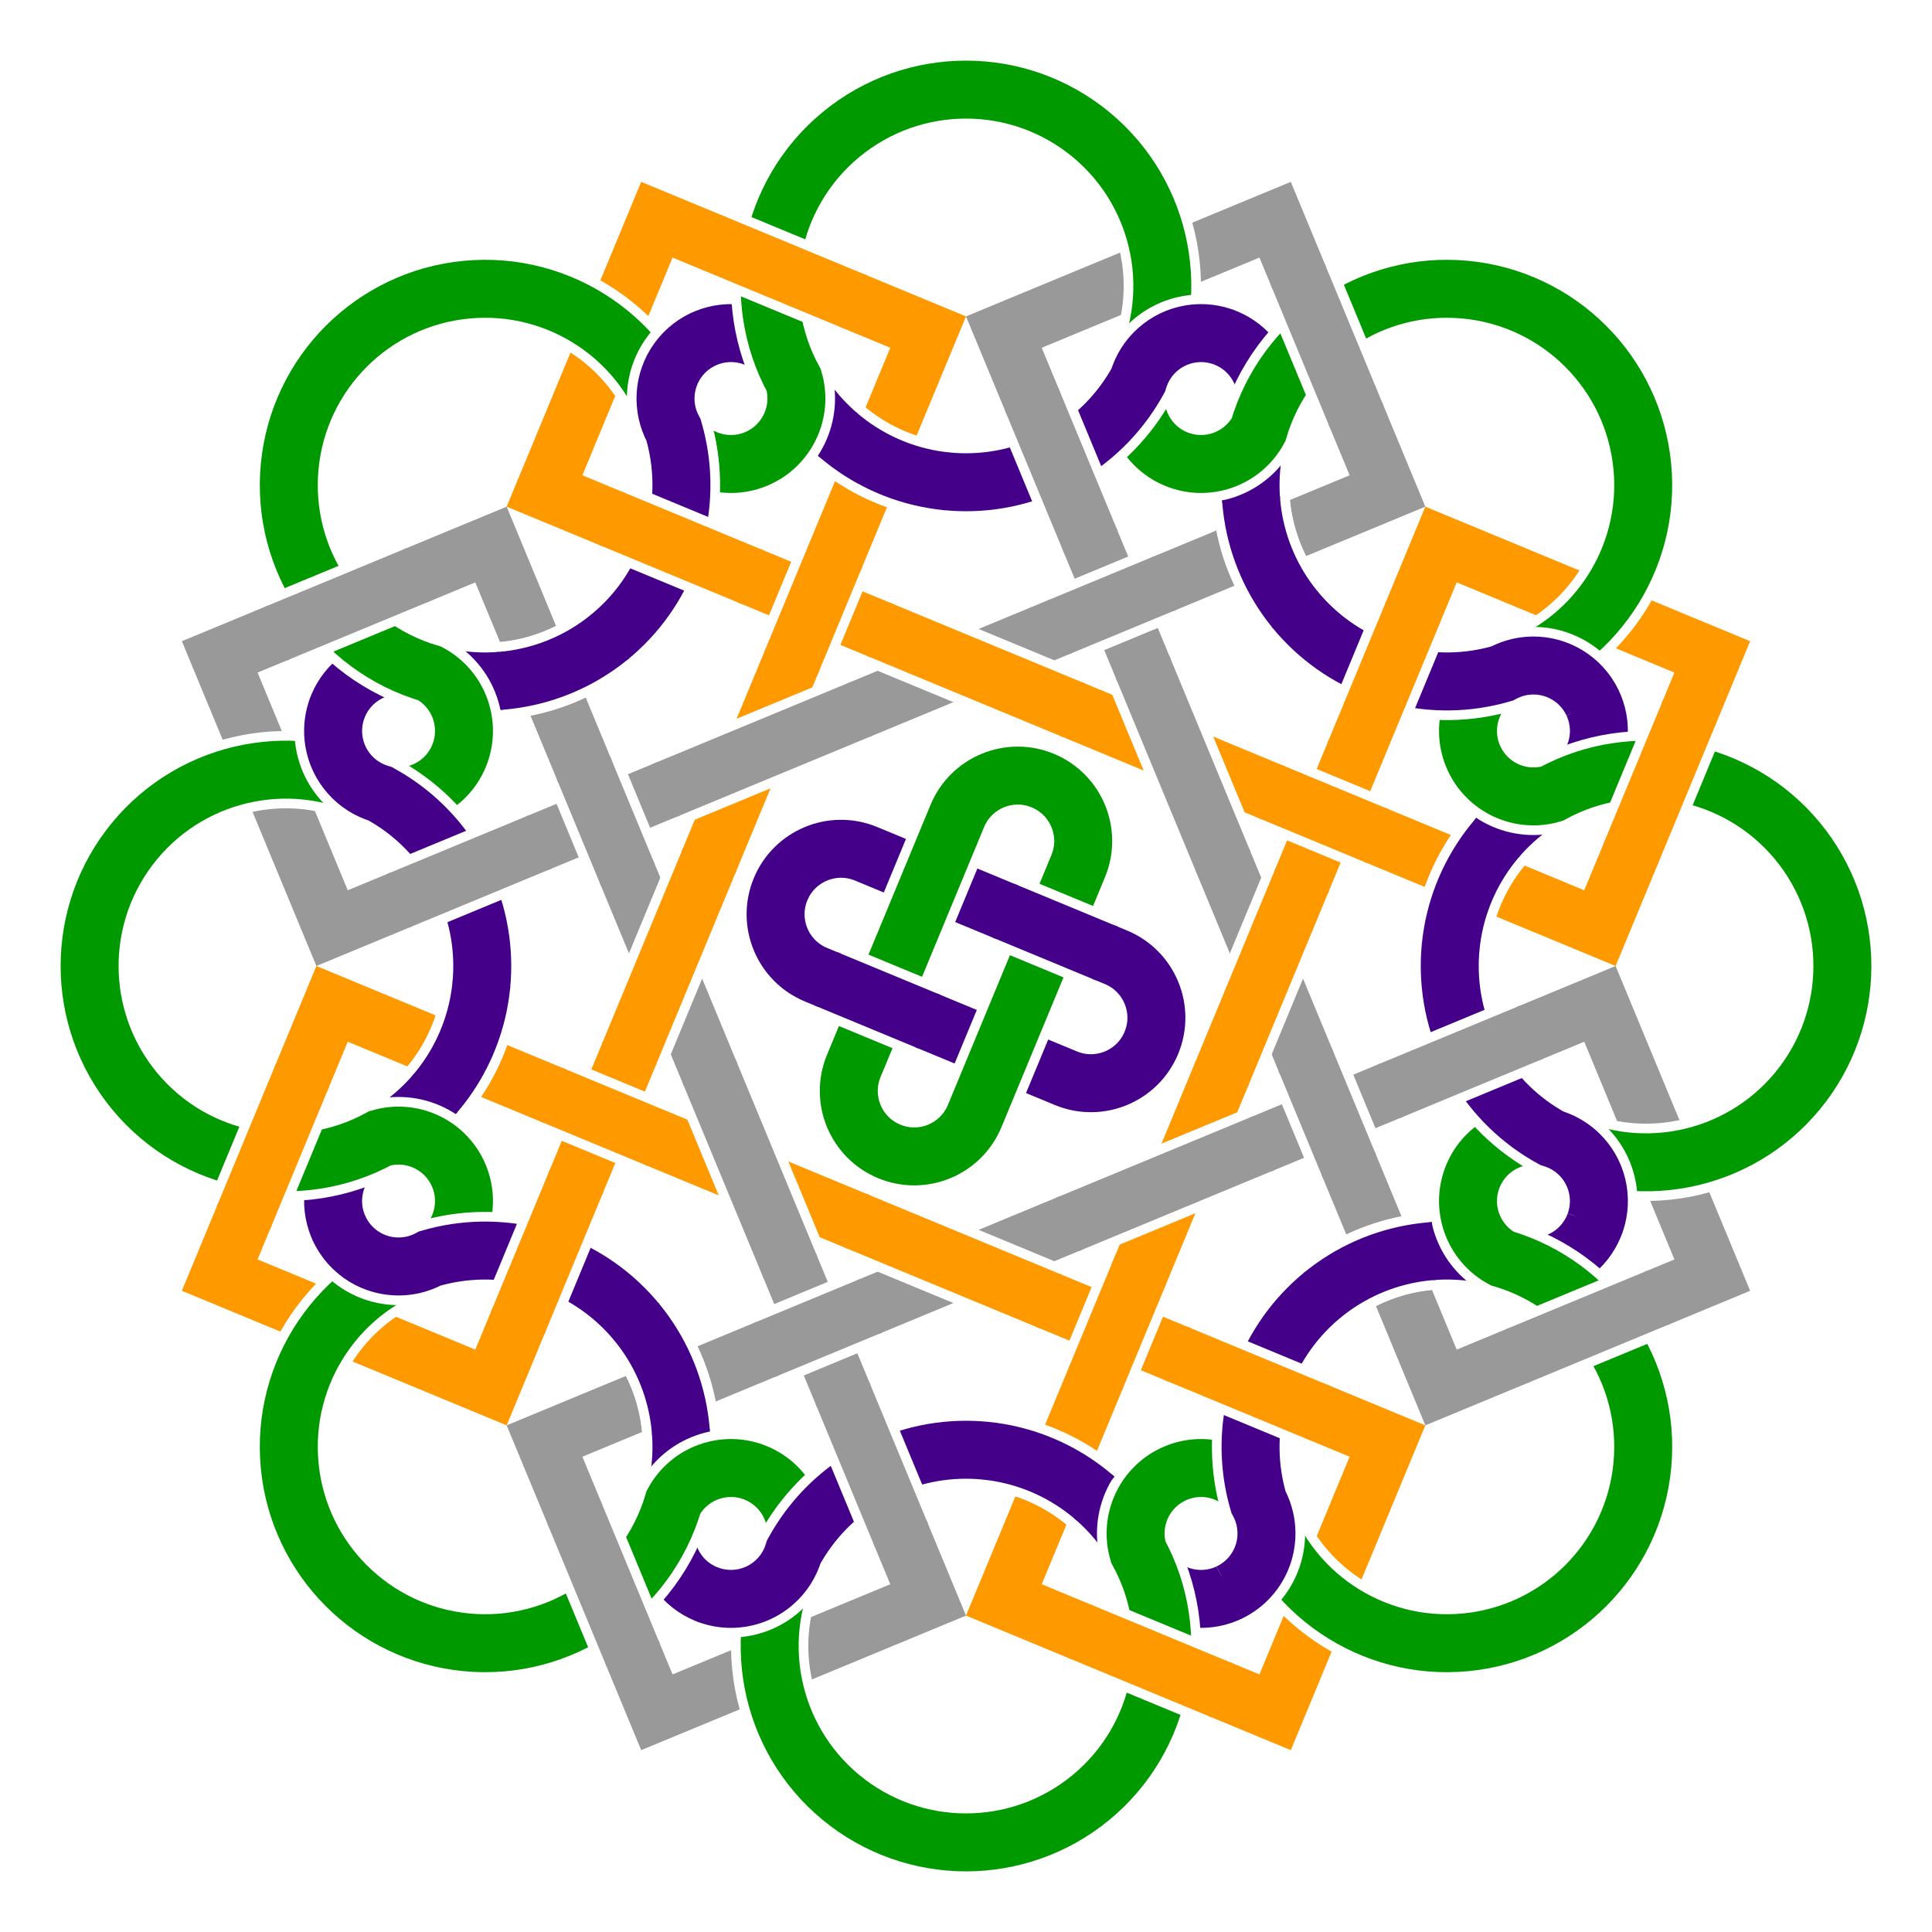
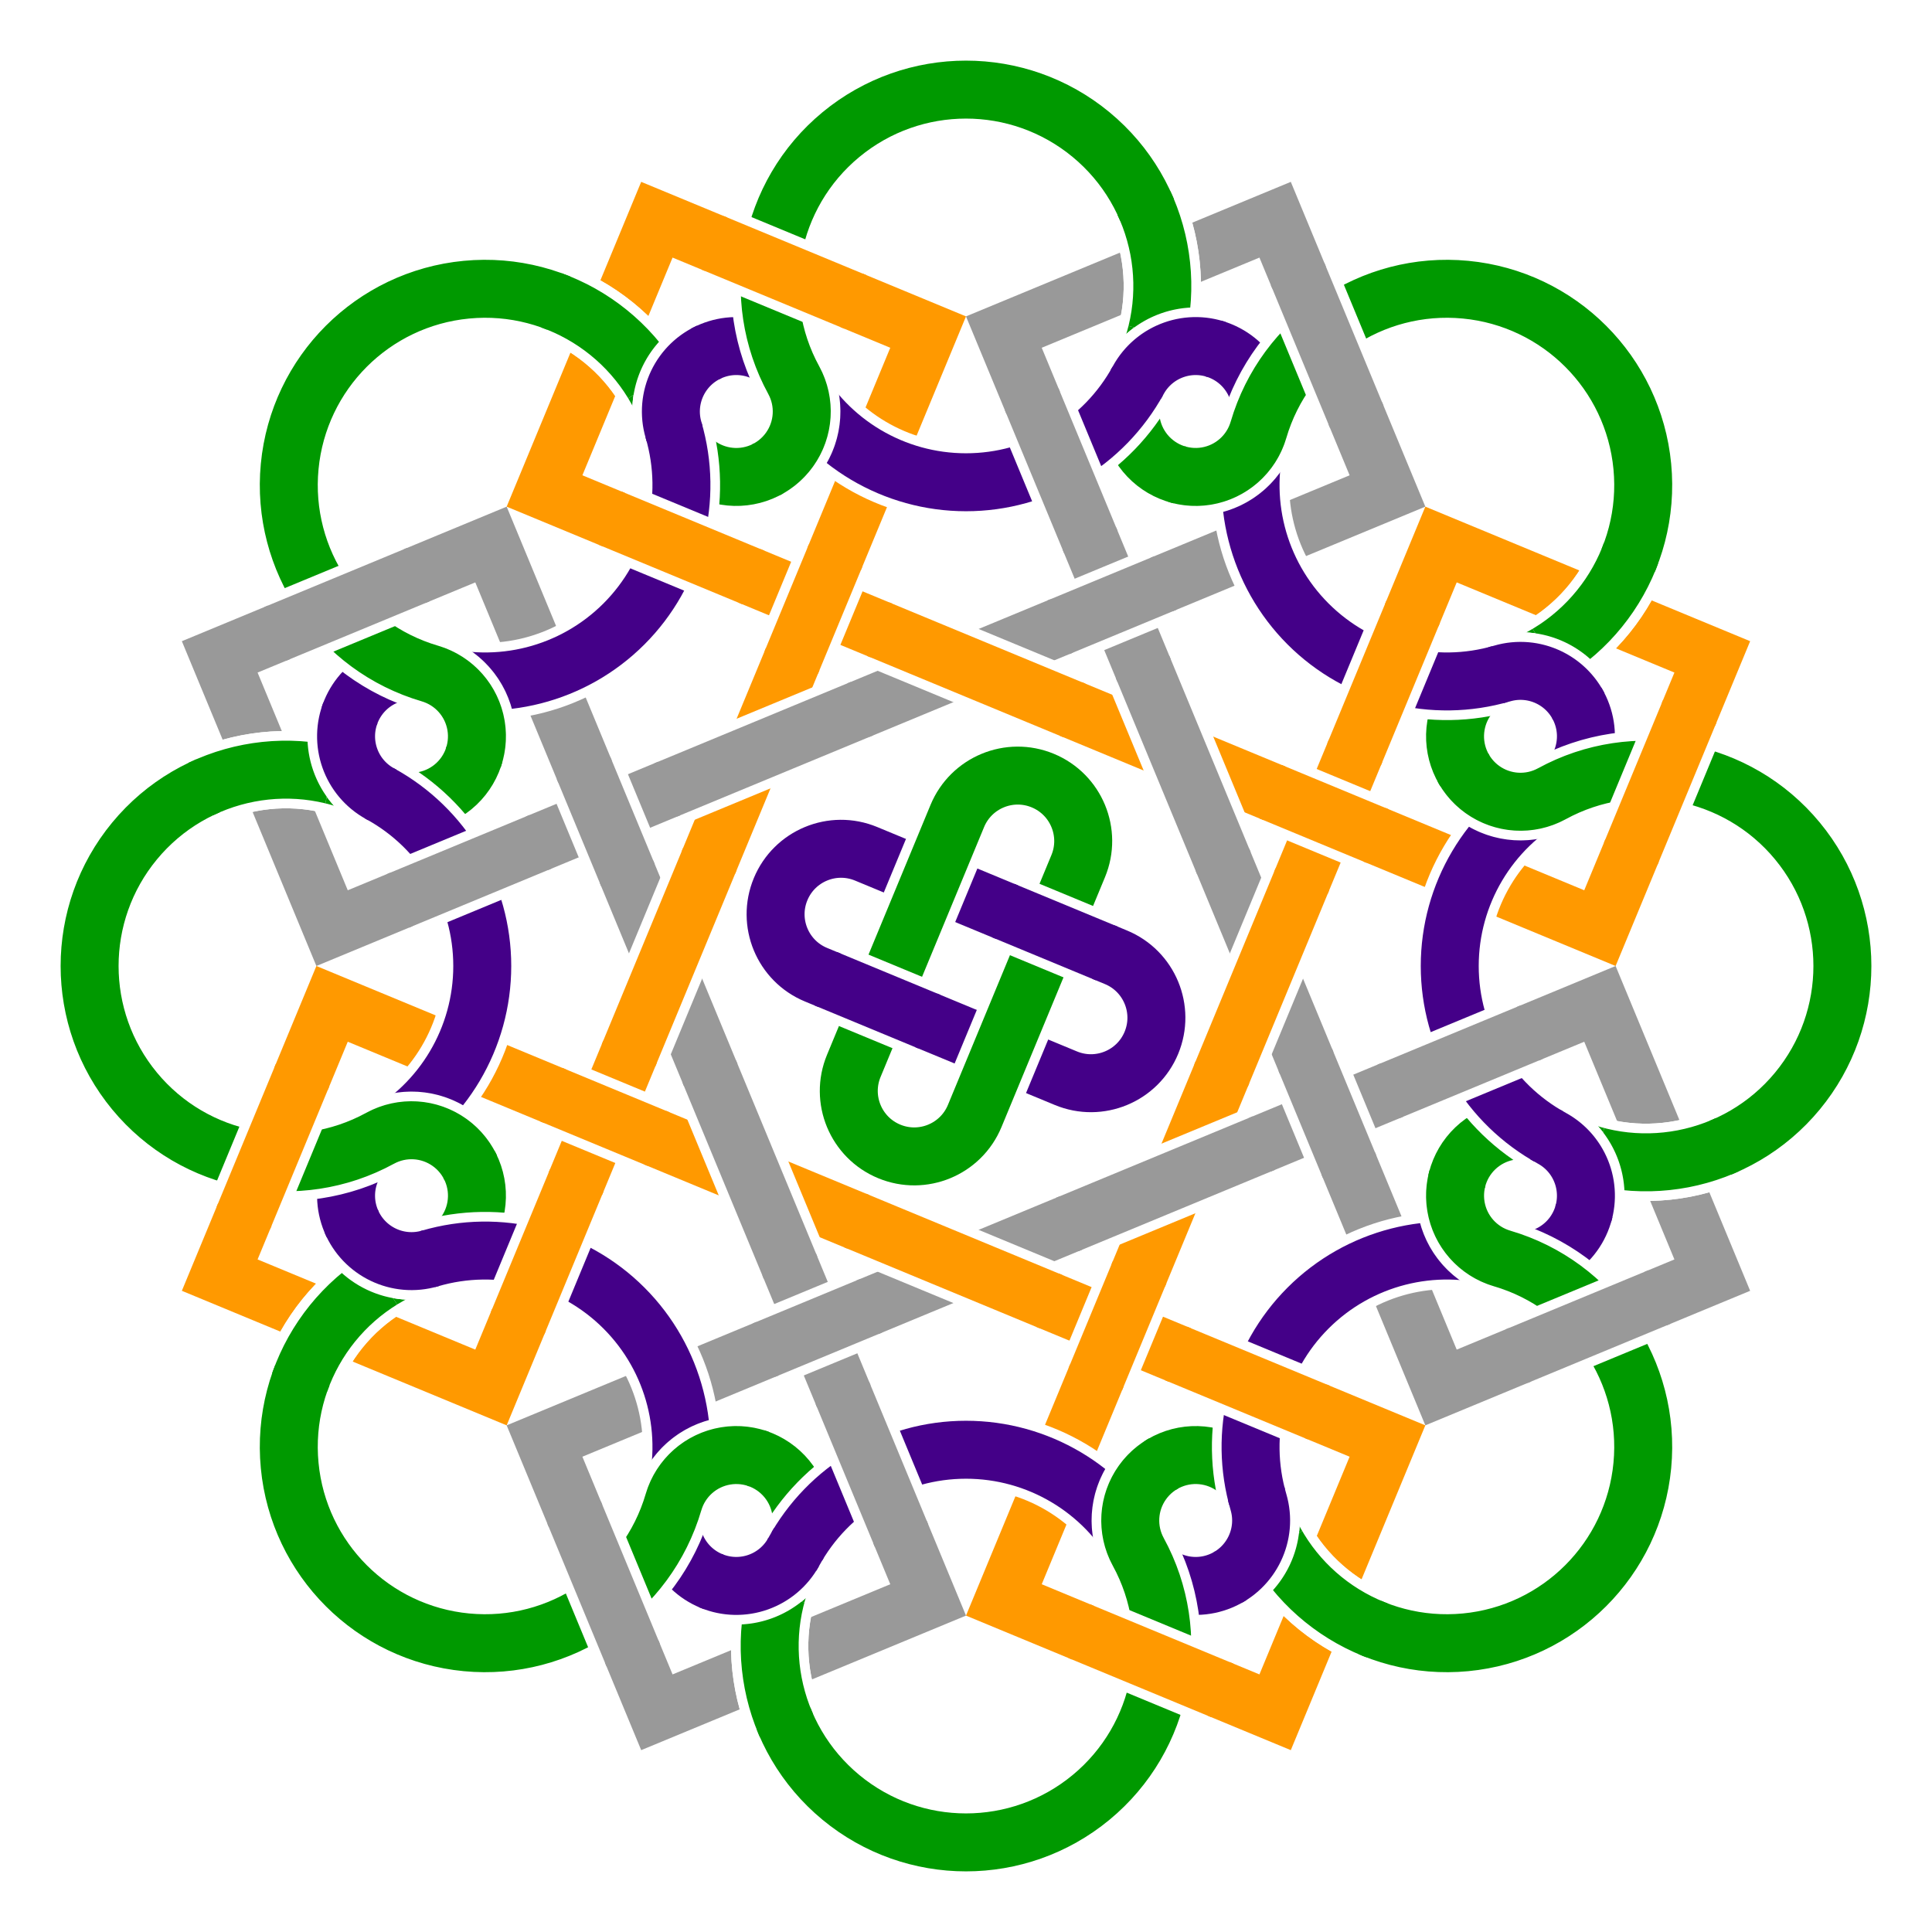
<svg xmlns="http://www.w3.org/2000/svg" xmlns:xlink="http://www.w3.org/1999/xlink" version="1.1" xml:lang="en" viewBox="-250 -250 500 500" id="knot">
  <defs>
    <style type="text/css">
      .top, .bottom { stroke-width: 15px; fill: none; }
      .a { stroke: rgb(153, 153, 153); }
      .b { stroke: rgb(255, 153, 0); }
-       .c, .e { stroke: rgb(68, 0, 136); }
-       .d, .f { stroke: rgb(0, 153, 0); }
+       .d, .e { stroke: rgb(68, 0, 136); }
+       .c, .f { stroke: rgb(0, 153, 0); }
      .white { stroke-width: 20px; fill: none; stroke: rgb(255, 255, 255); }
      .a.top, .b.top { stroke-dasharray: 0, 20, 40, 110, 40, 35, 55, 55, 30, 63; }
-       .c.top { stroke-dasharray: 64, 47, 31.55, 23; stroke-dashoffset: 36; }
+       .c.top { stroke-dasharray: 64, 126, 34.55, 43; stroke-dashoffset: -29; }
      .a.top.white, .b.top.white { stroke-dasharray: 0, 21, 38, 112, 38, 37, 53, 57, 28, 64; }
-       .c.top.white { stroke-dasharray: 63.5, 48, 30.55, 23.53; stroke-dashoffset: 36; }
+       .c.top.white { stroke-dasharray: 63, 128, 32.55, 44; stroke-dashoffset: -30; }
+       .d.top { stroke-dasharray: 25, 133; }
+       .d.top.white { stroke-dasharray: 23, 135; stroke-dashoffset: -1; }
      .e.top { stroke-dasharray: 29, 94; stroke-dashoffset: -56; }
      .e.top.white { stroke-dasharray: 27, 96; stroke-dashoffset: -57; }
    </style>
    <path id="path-a" d="M -109.078 122.936 L -80.0 193.137 L -9.799 164.059 L -122.936 -109.078 L -193.137 -80.0 L -164.059 -9.799 L 109.078 -122.936 L 80.0 -193.137 L 9.799 -164.059 L 122.936 109.078 L 193.137 80.0 L 164.059 9.799 Z" />
    <path id="path-b" d="M -164.059 9.799 L -193.137 80.0 L -122.936 109.078 L -9.799 -164.059 L -80.0 -193.137 L -109.078 -122.936 L 164.059 -9.799 L 193.137 -80.0 L 122.936 -109.078 L 9.799 164.059 L 80.0 193.137 L 109.078 122.936 Z" />
-     <path id="path-c" d="M -44.579 151.623 A 16.936 16.936 0 1 1 -75.692 138.736 A 50.809 50.809 0 0 0 -138.736 75.692 A 16.936 16.936 0 1 1 -151.623 44.579 A 50.809 50.809 0 0 0 -151.623 -44.579 A 16.936 16.936 0 1 1 -138.736 -75.692 A 50.809 50.809 0 0 0 -75.692 -138.736 A 16.936 16.936 0 1 1 -44.579 -151.623 A 50.809 50.809 0 0 0 44.579 -151.623 A 16.936 16.936 0 1 1 75.692 -138.736 A 50.809 50.809 0 0 0 138.736 -75.692 A 16.936 16.936 0 1 1 151.623 -44.579 A 50.809 50.809 0 0 0 151.623 44.579 A 16.936 16.936 0 1 1 138.736 75.692 A 50.809 50.809 0 0 0 75.692 138.736 A 16.936 16.936 0 1 1 44.579 151.623 A 50.809 50.809 0 0 0 -44.579 151.623 Z" />
-     <path id="path-d" d="M -44.579 151.623 A 16.936 16.936 0 0 0 -75.692 138.736 A 50.809 50.809 0 1 1 -138.736 75.692 A 16.936 16.936 0 0 0 -151.623 44.579 A 50.809 50.809 0 1 1 -151.623 -44.579 A 16.936 16.936 0 0 0 -138.736 -75.692 A 50.809 50.809 0 1 1 -75.692 -138.736 A 16.936 16.936 0 0 0 -44.579 -151.623 A 50.809 50.809 0 1 1 44.579 -151.623 A 16.936 16.936 0 0 0 75.692 -138.736 A 50.809 50.809 0 1 1 138.736 -75.692 A 16.936 16.936 0 0 0 151.623 -44.579 A 50.809 50.809 0 1 1 151.623 44.579 A 16.936 16.936 0 0 0 138.736 75.692 A 50.809 50.809 0 1 1 75.692 138.736 A 16.936 16.936 0 0 0 44.579 151.623 A 50.809 50.809 0 1 1 -44.579 151.623 Z" />
+     <path id="path-c" d="M -44.579 151.623 A 16.936 16.936 0 1 0 -75.692 138.736 A 50.809 50.809 0 1 1 -138.736 75.692 A 16.936 16.936 0 1 0 -151.623 44.579 A 50.809 50.809 0 1 1 -151.623 -44.579 A 16.936 16.936 0 1 0 -138.736 -75.692 A 50.809 50.809 0 1 1 -75.692 -138.736 A 16.936 16.936 0 1 0 -44.579 -151.623 A 50.809 50.809 0 1 1 44.579 -151.623 A 16.936 16.936 0 1 0 75.692 -138.736 A 50.809 50.809 0 1 1 138.736 -75.692 A 16.936 16.936 0 1 0 151.623 -44.579 A 50.809 50.809 0 1 1 151.623 44.579 A 16.936 16.936 0 1 0 138.736 75.692 A 50.809 50.809 0 1 1 75.692 138.736 A 16.936 16.936 0 1 0 44.579 151.623 A 50.809 50.809 0 1 1 -44.579 151.623 Z" />
+     <path id="path-d" d="M -44.579 151.623 A 16.936 16.936 0 0 1 -75.692 138.736 A 50.809 50.809 0 0 0 -138.736 75.692 A 16.936 16.936 0 0 1 -151.623 44.579 A 50.809 50.809 0 0 0 -151.623 -44.579 A 16.936 16.936 0 0 1 -138.736 -75.692 A 50.809 50.809 0 0 0 -75.692 -138.736 A 16.936 16.936 0 0 1 -44.579 -151.623 A 50.809 50.809 0 0 0 44.579 -151.623 A 16.936 16.936 0 0 1 75.692 -138.736 A 50.809 50.809 0 0 0 138.736 -75.692 A 16.936 16.936 0 0 1 151.623 -44.579 A 50.809 50.809 0 0 0 151.623 44.579 A 16.936 16.936 0 0 1 138.736 75.692 A 50.809 50.809 0 0 0 75.692 138.736 A 16.936 16.936 0 0 1 44.579 151.623 A 50.809 50.809 0 0 0 -44.579 151.623 Z" />
    <path id="path-e" d="M -25.855 -29.041 A 16.936 16.936 0 0 0 -38.817 2.253 L 25.855 29.041 A 16.936 16.936 0 0 0 38.817 -2.253 Z" />
    <path id="path-f" d="M 29.041 -25.855 A 16.936 16.936 0 0 0 -2.253 -38.817 L -29.041 25.855 A 16.936 16.936 0 0 0 2.253 38.817 Z" />
  </defs>
  <use xlink:href="#path-a" class="a bottom" />
  <use xlink:href="#path-b" class="b bottom" />
  <use xlink:href="#path-c" class="c bottom white" />
  <use xlink:href="#path-c" class="c bottom" />
  <use xlink:href="#path-d" class="d bottom white" />
  <use xlink:href="#path-d" class="d bottom" />
  <use xlink:href="#path-c" class="c top white" />
  <use xlink:href="#path-c" class="c top" />
  <use xlink:href="#path-a" class="a top white" />
  <use xlink:href="#path-b" class="b top white" />
  <use xlink:href="#path-a" class="a top" />
  <use xlink:href="#path-b" class="b top" />
+   <use xlink:href="#path-d" class="d top white" />
+   <use xlink:href="#path-d" class="d top" />
  <use xlink:href="#path-e" class="e bottom" />
  <use xlink:href="#path-f" class="f bottom white" />
  <use xlink:href="#path-f" class="f bottom" />
  <use xlink:href="#path-e" class="e top white" />
  <use xlink:href="#path-e" class="e top" />
</svg>
